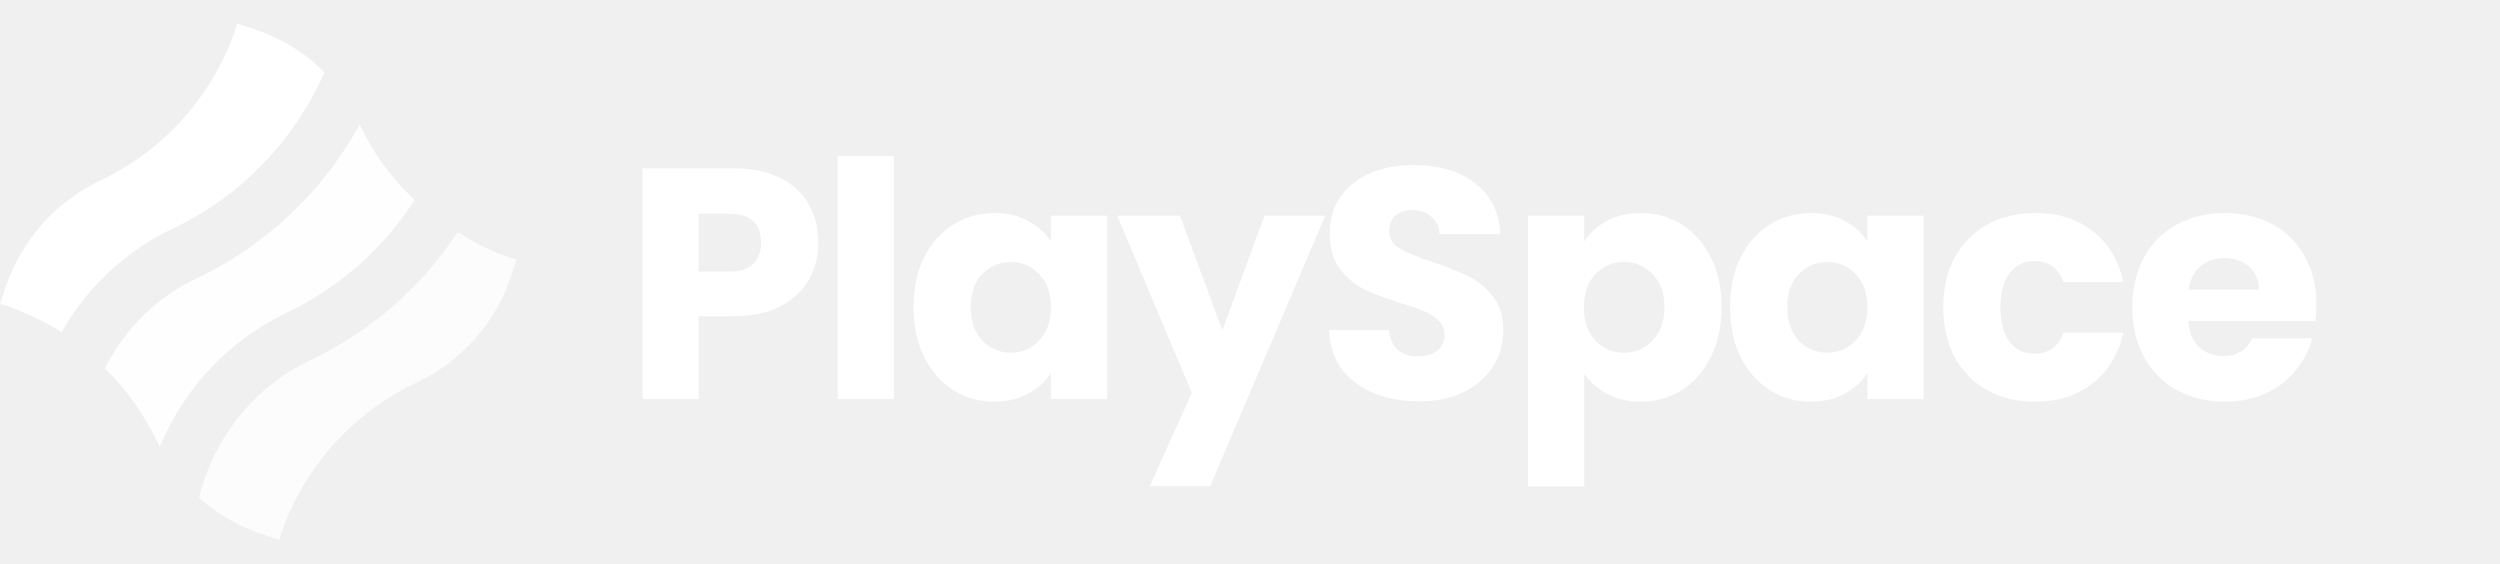
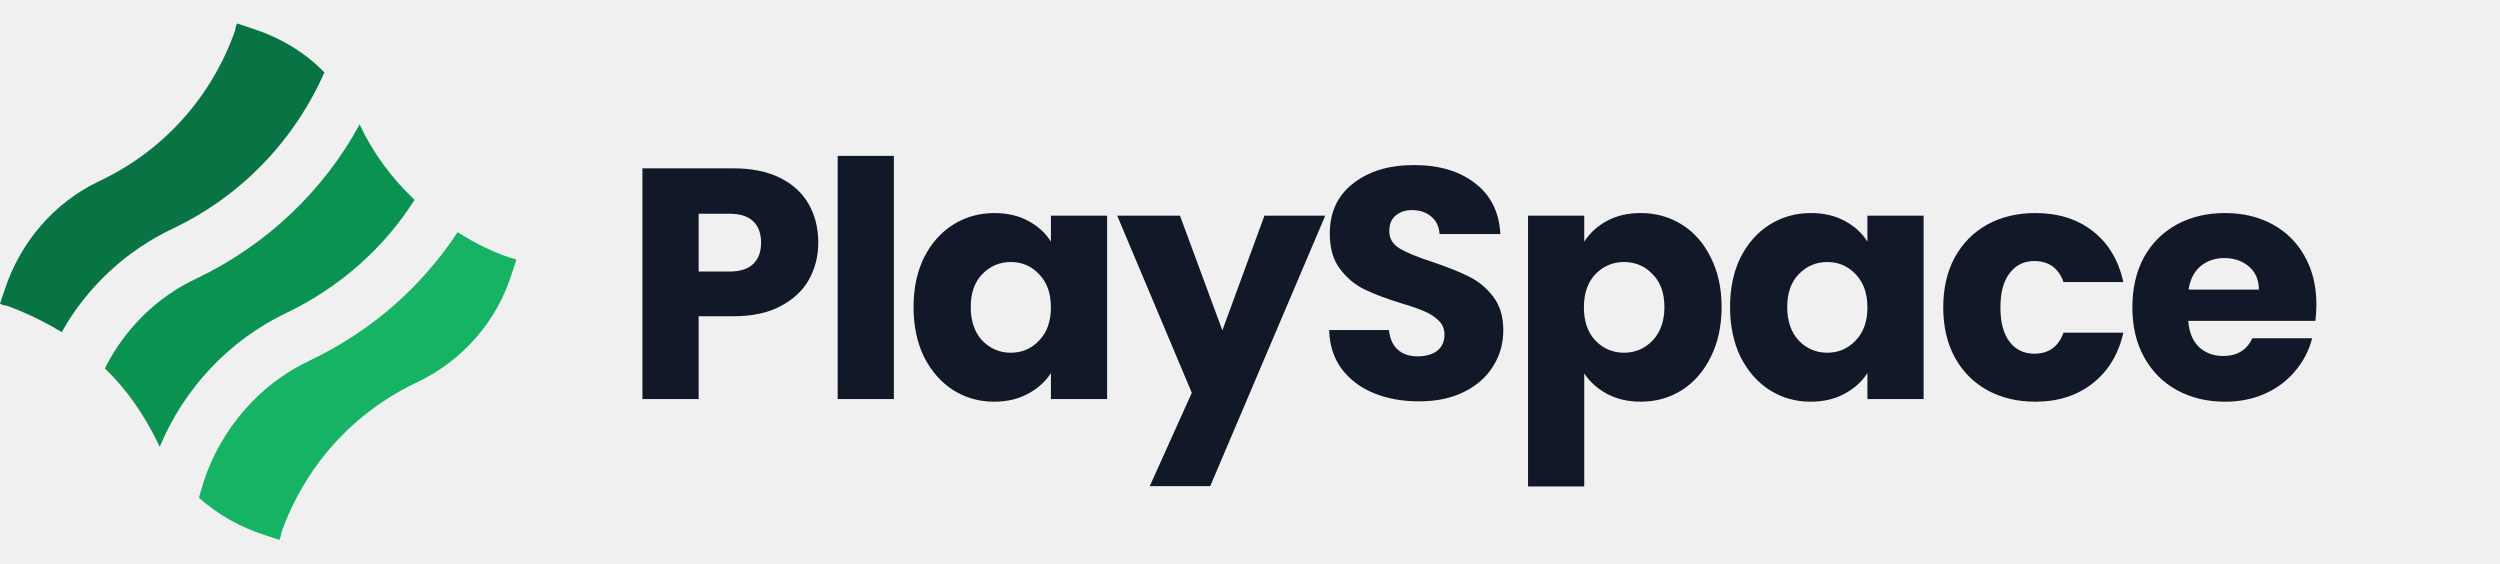
<svg xmlns="http://www.w3.org/2000/svg" width="213" height="48" viewBox="0 0 213 48" fill="none">
-   <path d="M69.716 20.672C69.716 21.811 69.455 22.856 68.932 23.808C68.409 24.741 67.607 25.497 66.524 26.076C65.441 26.655 64.097 26.944 62.492 26.944H59.524V34H54.736V14.344H62.492C64.06 14.344 65.385 14.615 66.468 15.156C67.551 15.697 68.363 16.444 68.904 17.396C69.445 18.348 69.716 19.44 69.716 20.672ZM62.128 23.136C63.043 23.136 63.724 22.921 64.172 22.492C64.62 22.063 64.844 21.456 64.844 20.672C64.844 19.888 64.62 19.281 64.172 18.852C63.724 18.423 63.043 18.208 62.128 18.208H59.524V23.136H62.128ZM76.157 13.28V34H71.369V13.28H76.157ZM77.835 26.16C77.835 24.555 78.133 23.145 78.731 21.932C79.347 20.719 80.177 19.785 81.222 19.132C82.268 18.479 83.434 18.152 84.722 18.152C85.824 18.152 86.785 18.376 87.606 18.824C88.447 19.272 89.091 19.86 89.538 20.588V18.376H94.326V34H89.538V31.788C89.072 32.516 88.418 33.104 87.579 33.552C86.757 34 85.796 34.224 84.695 34.224C83.425 34.224 82.268 33.897 81.222 33.244C80.177 32.572 79.347 31.629 78.731 30.416C78.133 29.184 77.835 27.765 77.835 26.16ZM89.538 26.188C89.538 24.993 89.203 24.051 88.531 23.36C87.877 22.669 87.075 22.324 86.123 22.324C85.171 22.324 84.359 22.669 83.686 23.36C83.033 24.032 82.707 24.965 82.707 26.16C82.707 27.355 83.033 28.307 83.686 29.016C84.359 29.707 85.171 30.052 86.123 30.052C87.075 30.052 87.877 29.707 88.531 29.016C89.203 28.325 89.538 27.383 89.538 26.188ZM112.91 18.376L103.11 41.42H97.958L101.542 33.468L95.186 18.376H100.534L104.146 28.148L107.73 18.376H112.91ZM120.914 34.196C119.476 34.196 118.188 33.963 117.05 33.496C115.911 33.029 114.996 32.339 114.306 31.424C113.634 30.509 113.279 29.408 113.242 28.12H118.338C118.412 28.848 118.664 29.408 119.094 29.8C119.523 30.173 120.083 30.36 120.774 30.36C121.483 30.36 122.043 30.201 122.454 29.884C122.864 29.548 123.07 29.091 123.07 28.512C123.07 28.027 122.902 27.625 122.566 27.308C122.248 26.991 121.847 26.729 121.362 26.524C120.895 26.319 120.223 26.085 119.346 25.824C118.076 25.432 117.04 25.04 116.238 24.648C115.435 24.256 114.744 23.677 114.166 22.912C113.587 22.147 113.298 21.148 113.298 19.916C113.298 18.087 113.96 16.659 115.286 15.632C116.611 14.587 118.338 14.064 120.466 14.064C122.631 14.064 124.376 14.587 125.702 15.632C127.027 16.659 127.736 18.096 127.83 19.944H122.65C122.612 19.309 122.379 18.815 121.95 18.46C121.52 18.087 120.97 17.9 120.298 17.9C119.719 17.9 119.252 18.059 118.898 18.376C118.543 18.675 118.366 19.113 118.366 19.692C118.366 20.327 118.664 20.821 119.262 21.176C119.859 21.531 120.792 21.913 122.062 22.324C123.331 22.753 124.358 23.164 125.142 23.556C125.944 23.948 126.635 24.517 127.214 25.264C127.792 26.011 128.082 26.972 128.082 28.148C128.082 29.268 127.792 30.285 127.214 31.2C126.654 32.115 125.832 32.843 124.75 33.384C123.667 33.925 122.388 34.196 120.914 34.196ZM134.976 20.588C135.443 19.86 136.087 19.272 136.908 18.824C137.73 18.376 138.691 18.152 139.792 18.152C141.08 18.152 142.247 18.479 143.292 19.132C144.338 19.785 145.159 20.719 145.756 21.932C146.372 23.145 146.68 24.555 146.68 26.16C146.68 27.765 146.372 29.184 145.756 30.416C145.159 31.629 144.338 32.572 143.292 33.244C142.247 33.897 141.08 34.224 139.792 34.224C138.71 34.224 137.748 34 136.908 33.552C136.087 33.104 135.443 32.525 134.976 31.816V41.448H130.188V18.376H134.976V20.588ZM141.808 26.16C141.808 24.965 141.472 24.032 140.8 23.36C140.147 22.669 139.335 22.324 138.364 22.324C137.412 22.324 136.6 22.669 135.928 23.36C135.275 24.051 134.948 24.993 134.948 26.188C134.948 27.383 135.275 28.325 135.928 29.016C136.6 29.707 137.412 30.052 138.364 30.052C139.316 30.052 140.128 29.707 140.8 29.016C141.472 28.307 141.808 27.355 141.808 26.16ZM147.4 26.16C147.4 24.555 147.699 23.145 148.296 21.932C148.912 20.719 149.743 19.785 150.788 19.132C151.834 18.479 153 18.152 154.288 18.152C155.39 18.152 156.351 18.376 157.172 18.824C158.012 19.272 158.656 19.86 159.104 20.588V18.376H163.892V34H159.104V31.788C158.638 32.516 157.984 33.104 157.144 33.552C156.323 34 155.362 34.224 154.26 34.224C152.991 34.224 151.834 33.897 150.788 33.244C149.743 32.572 148.912 31.629 148.296 30.416C147.699 29.184 147.4 27.765 147.4 26.16ZM159.104 26.188C159.104 24.993 158.768 24.051 158.096 23.36C157.443 22.669 156.64 22.324 155.688 22.324C154.736 22.324 153.924 22.669 153.252 23.36C152.599 24.032 152.272 24.965 152.272 26.16C152.272 27.355 152.599 28.307 153.252 29.016C153.924 29.707 154.736 30.052 155.688 30.052C156.64 30.052 157.443 29.707 158.096 29.016C158.768 28.325 159.104 27.383 159.104 26.188ZM165.564 26.188C165.564 24.564 165.891 23.145 166.544 21.932C167.216 20.719 168.14 19.785 169.316 19.132C170.511 18.479 171.873 18.152 173.404 18.152C175.364 18.152 176.997 18.665 178.304 19.692C179.629 20.719 180.497 22.165 180.908 24.032H175.812C175.383 22.837 174.552 22.24 173.32 22.24C172.443 22.24 171.743 22.585 171.22 23.276C170.697 23.948 170.436 24.919 170.436 26.188C170.436 27.457 170.697 28.437 171.22 29.128C171.743 29.8 172.443 30.136 173.32 30.136C174.552 30.136 175.383 29.539 175.812 28.344H180.908C180.497 30.173 179.629 31.611 178.304 32.656C176.979 33.701 175.345 34.224 173.404 34.224C171.873 34.224 170.511 33.897 169.316 33.244C168.14 32.591 167.216 31.657 166.544 30.444C165.891 29.231 165.564 27.812 165.564 26.188ZM197.357 25.936C197.357 26.384 197.329 26.851 197.273 27.336H186.437C186.512 28.307 186.82 29.053 187.361 29.576C187.921 30.08 188.603 30.332 189.405 30.332C190.6 30.332 191.431 29.828 191.897 28.82H196.993C196.732 29.847 196.256 30.771 195.565 31.592C194.893 32.413 194.044 33.057 193.017 33.524C191.991 33.991 190.843 34.224 189.573 34.224C188.043 34.224 186.68 33.897 185.485 33.244C184.291 32.591 183.357 31.657 182.685 30.444C182.013 29.231 181.677 27.812 181.677 26.188C181.677 24.564 182.004 23.145 182.657 21.932C183.329 20.719 184.263 19.785 185.457 19.132C186.652 18.479 188.024 18.152 189.573 18.152C191.085 18.152 192.429 18.469 193.605 19.104C194.781 19.739 195.696 20.644 196.349 21.82C197.021 22.996 197.357 24.368 197.357 25.936ZM192.457 24.676C192.457 23.855 192.177 23.201 191.617 22.716C191.057 22.231 190.357 21.988 189.517 21.988C188.715 21.988 188.033 22.221 187.473 22.688C186.932 23.155 186.596 23.817 186.465 24.676H192.457Z" fill="white" />
-   <path d="M14.778 19.45C20.539 16.695 25.047 12.019 27.636 6.175C25.966 4.421 23.795 3.169 21.457 2.417L20.205 2C20.121 2.167 20.038 2.417 20.038 2.584C18.034 8.262 13.943 12.854 8.433 15.442C4.592 17.279 1.753 20.619 0.417 24.626L0 25.879C0.167 25.962 0.417 26.046 0.584 26.046C2.171 26.63 3.757 27.381 5.26 28.3C7.347 24.543 10.687 21.37 14.778 19.45Z" fill="white" />
-   <path opacity="0.8" d="M38.991 19.783C35.902 24.459 31.644 28.216 26.384 30.721C22.126 32.724 18.869 36.481 17.367 40.99L16.949 42.409C18.536 43.829 20.456 44.914 22.543 45.582L23.796 45.999C23.879 45.833 23.962 45.582 23.962 45.415C25.966 39.738 30.057 35.146 35.568 32.557C39.408 30.721 42.331 27.381 43.583 23.373L44 22.121C42.247 21.62 40.577 20.785 38.991 19.783Z" fill="white" />
-   <path opacity="0.9" d="M13.609 38.068C15.696 33.059 19.537 28.968 24.463 26.63C28.971 24.459 32.729 21.119 35.317 17.029C33.397 15.192 31.81 13.104 30.641 10.6C27.552 16.277 22.71 20.869 16.782 23.708C13.359 25.294 10.603 28.049 8.934 31.389C10.77 33.142 12.273 35.313 13.442 37.734C13.442 37.734 13.526 37.901 13.609 38.068Z" fill="white" />
+   <path d="M69.716 20.672C69.716 21.811 69.455 22.856 68.932 23.808C68.409 24.741 67.607 25.497 66.524 26.076C65.441 26.655 64.097 26.944 62.492 26.944H59.524V34H54.736V14.344H62.492C64.06 14.344 65.385 14.615 66.468 15.156C67.551 15.697 68.363 16.444 68.904 17.396C69.445 18.348 69.716 19.44 69.716 20.672ZM62.128 23.136C63.043 23.136 63.724 22.921 64.172 22.492C64.62 22.063 64.844 21.456 64.844 20.672C64.844 19.888 64.62 19.281 64.172 18.852C63.724 18.423 63.043 18.208 62.128 18.208H59.524V23.136H62.128ZM76.157 13.28V34H71.369V13.28H76.157ZM77.835 26.16C77.835 24.555 78.133 23.145 78.731 21.932C79.347 20.719 80.177 19.785 81.222 19.132C82.268 18.479 83.434 18.152 84.722 18.152C85.824 18.152 86.785 18.376 87.606 18.824C88.447 19.272 89.091 19.86 89.538 20.588V18.376H94.326V34H89.538V31.788C89.072 32.516 88.418 33.104 87.579 33.552C86.757 34 85.796 34.224 84.695 34.224C83.425 34.224 82.268 33.897 81.222 33.244C80.177 32.572 79.347 31.629 78.731 30.416C78.133 29.184 77.835 27.765 77.835 26.16ZM89.538 26.188C89.538 24.993 89.203 24.051 88.531 23.36C87.877 22.669 87.075 22.324 86.123 22.324C85.171 22.324 84.359 22.669 83.686 23.36C83.033 24.032 82.707 24.965 82.707 26.16C82.707 27.355 83.033 28.307 83.686 29.016C84.359 29.707 85.171 30.052 86.123 30.052C87.075 30.052 87.877 29.707 88.531 29.016C89.203 28.325 89.538 27.383 89.538 26.188ZM112.91 18.376L103.11 41.42H97.958L101.542 33.468L95.186 18.376H100.534L104.146 28.148L107.73 18.376H112.91ZM120.914 34.196C119.476 34.196 118.188 33.963 117.05 33.496C115.911 33.029 114.996 32.339 114.306 31.424C113.634 30.509 113.279 29.408 113.242 28.12H118.338C118.412 28.848 118.664 29.408 119.094 29.8C119.523 30.173 120.083 30.36 120.774 30.36C121.483 30.36 122.043 30.201 122.454 29.884C122.864 29.548 123.07 29.091 123.07 28.512C123.07 28.027 122.902 27.625 122.566 27.308C122.248 26.991 121.847 26.729 121.362 26.524C120.895 26.319 120.223 26.085 119.346 25.824C118.076 25.432 117.04 25.04 116.238 24.648C115.435 24.256 114.744 23.677 114.166 22.912C113.587 22.147 113.298 21.148 113.298 19.916C113.298 18.087 113.96 16.659 115.286 15.632C116.611 14.587 118.338 14.064 120.466 14.064C122.631 14.064 124.376 14.587 125.702 15.632C127.027 16.659 127.736 18.096 127.83 19.944H122.65C122.612 19.309 122.379 18.815 121.95 18.46C121.52 18.087 120.97 17.9 120.298 17.9C119.719 17.9 119.252 18.059 118.898 18.376C118.543 18.675 118.366 19.113 118.366 19.692C118.366 20.327 118.664 20.821 119.262 21.176C119.859 21.531 120.792 21.913 122.062 22.324C123.331 22.753 124.358 23.164 125.142 23.556C125.944 23.948 126.635 24.517 127.214 25.264C127.792 26.011 128.082 26.972 128.082 28.148C128.082 29.268 127.792 30.285 127.214 31.2C126.654 32.115 125.832 32.843 124.75 33.384C123.667 33.925 122.388 34.196 120.914 34.196ZM134.976 20.588C135.443 19.86 136.087 19.272 136.908 18.824C137.73 18.376 138.691 18.152 139.792 18.152C141.08 18.152 142.247 18.479 143.292 19.132C144.338 19.785 145.159 20.719 145.756 21.932C146.372 23.145 146.68 24.555 146.68 26.16C146.68 27.765 146.372 29.184 145.756 30.416C145.159 31.629 144.338 32.572 143.292 33.244C142.247 33.897 141.08 34.224 139.792 34.224C138.71 34.224 137.748 34 136.908 33.552C136.087 33.104 135.443 32.525 134.976 31.816V41.448H130.188V18.376H134.976V20.588ZM141.808 26.16C141.808 24.965 141.472 24.032 140.8 23.36C140.147 22.669 139.335 22.324 138.364 22.324C137.412 22.324 136.6 22.669 135.928 23.36C135.275 24.051 134.948 24.993 134.948 26.188C134.948 27.383 135.275 28.325 135.928 29.016C136.6 29.707 137.412 30.052 138.364 30.052C139.316 30.052 140.128 29.707 140.8 29.016C141.472 28.307 141.808 27.355 141.808 26.16ZM147.4 26.16C147.4 24.555 147.699 23.145 148.296 21.932C148.912 20.719 149.743 19.785 150.788 19.132C151.834 18.479 153 18.152 154.288 18.152C155.39 18.152 156.351 18.376 157.172 18.824C158.012 19.272 158.656 19.86 159.104 20.588V18.376H163.892V34H159.104V31.788C158.638 32.516 157.984 33.104 157.144 33.552C156.323 34 155.362 34.224 154.26 34.224C152.991 34.224 151.834 33.897 150.788 33.244C149.743 32.572 148.912 31.629 148.296 30.416C147.699 29.184 147.4 27.765 147.4 26.16ZM159.104 26.188C159.104 24.993 158.768 24.051 158.096 23.36C157.443 22.669 156.64 22.324 155.688 22.324C154.736 22.324 153.924 22.669 153.252 23.36C152.599 24.032 152.272 24.965 152.272 26.16C152.272 27.355 152.599 28.307 153.252 29.016C153.924 29.707 154.736 30.052 155.688 30.052C156.64 30.052 157.443 29.707 158.096 29.016C158.768 28.325 159.104 27.383 159.104 26.188ZM165.564 26.188C165.564 24.564 165.891 23.145 166.544 21.932C167.216 20.719 168.14 19.785 169.316 19.132C170.511 18.479 171.873 18.152 173.404 18.152C175.364 18.152 176.997 18.665 178.304 19.692C179.629 20.719 180.497 22.165 180.908 24.032H175.812C175.383 22.837 174.552 22.24 173.32 22.24C172.443 22.24 171.743 22.585 171.22 23.276C170.697 23.948 170.436 24.919 170.436 26.188C170.436 27.457 170.697 28.437 171.22 29.128C171.743 29.8 172.443 30.136 173.32 30.136C174.552 30.136 175.383 29.539 175.812 28.344H180.908C180.497 30.173 179.629 31.611 178.304 32.656C176.979 33.701 175.345 34.224 173.404 34.224C171.873 34.224 170.511 33.897 169.316 33.244C168.14 32.591 167.216 31.657 166.544 30.444C165.891 29.231 165.564 27.812 165.564 26.188ZM197.357 25.936C197.357 26.384 197.329 26.851 197.273 27.336H186.437C186.512 28.307 186.82 29.053 187.361 29.576C187.921 30.08 188.603 30.332 189.405 30.332C190.6 30.332 191.431 29.828 191.897 28.82H196.993C196.732 29.847 196.256 30.771 195.565 31.592C194.893 32.413 194.044 33.057 193.017 33.524C191.991 33.991 190.843 34.224 189.573 34.224C188.043 34.224 186.68 33.897 185.485 33.244C184.291 32.591 183.357 31.657 182.685 30.444C182.013 29.231 181.677 27.812 181.677 26.188C181.677 24.564 182.004 23.145 182.657 21.932C183.329 20.719 184.263 19.785 185.457 19.132C186.652 18.479 188.024 18.152 189.573 18.152C191.085 18.152 192.429 18.469 193.605 19.104C194.781 19.739 195.696 20.644 196.349 21.82C197.021 22.996 197.357 24.368 197.357 25.936ZM192.457 24.676C192.457 23.855 192.177 23.201 191.617 22.716C191.057 22.231 190.357 21.988 189.517 21.988C188.715 21.988 188.033 22.221 187.473 22.688C186.932 23.155 186.596 23.817 186.465 24.676H192.457Z" fill="#111827" />
+   <path d="M14.778 19.45C20.539 16.695 25.047 12.019 27.636 6.175C25.966 4.421 23.795 3.169 21.457 2.417L20.205 2C20.121 2.167 20.038 2.417 20.038 2.584C18.034 8.262 13.943 12.854 8.433 15.442C4.592 17.279 1.753 20.619 0.417 24.626L0 25.879C0.167 25.962 0.417 26.046 0.584 26.046C2.171 26.63 3.757 27.381 5.26 28.3C7.347 24.543 10.687 21.37 14.778 19.45Z" fill="#087443" />
+   <path d="M38.991 19.783C35.902 24.459 31.644 28.216 26.384 30.721C22.126 32.724 18.869 36.481 17.367 40.99L16.949 42.409C18.536 43.829 20.456 44.914 22.543 45.582L23.796 45.999C23.879 45.833 23.962 45.582 23.962 45.415C25.966 39.738 30.057 35.146 35.568 32.557C39.408 30.721 42.331 27.381 43.583 23.373L44 22.121C42.247 21.62 40.577 20.785 38.991 19.783Z" fill="#16B364" />
+   <path d="M13.609 38.068C15.696 33.059 19.537 28.968 24.463 26.63C28.971 24.459 32.729 21.119 35.317 17.029C33.397 15.192 31.81 13.104 30.641 10.6C27.552 16.277 22.71 20.869 16.782 23.708C13.359 25.294 10.603 28.049 8.934 31.389C10.77 33.142 12.273 35.313 13.442 37.734C13.442 37.734 13.526 37.901 13.609 38.068Z" fill="#099250" />
</svg>
